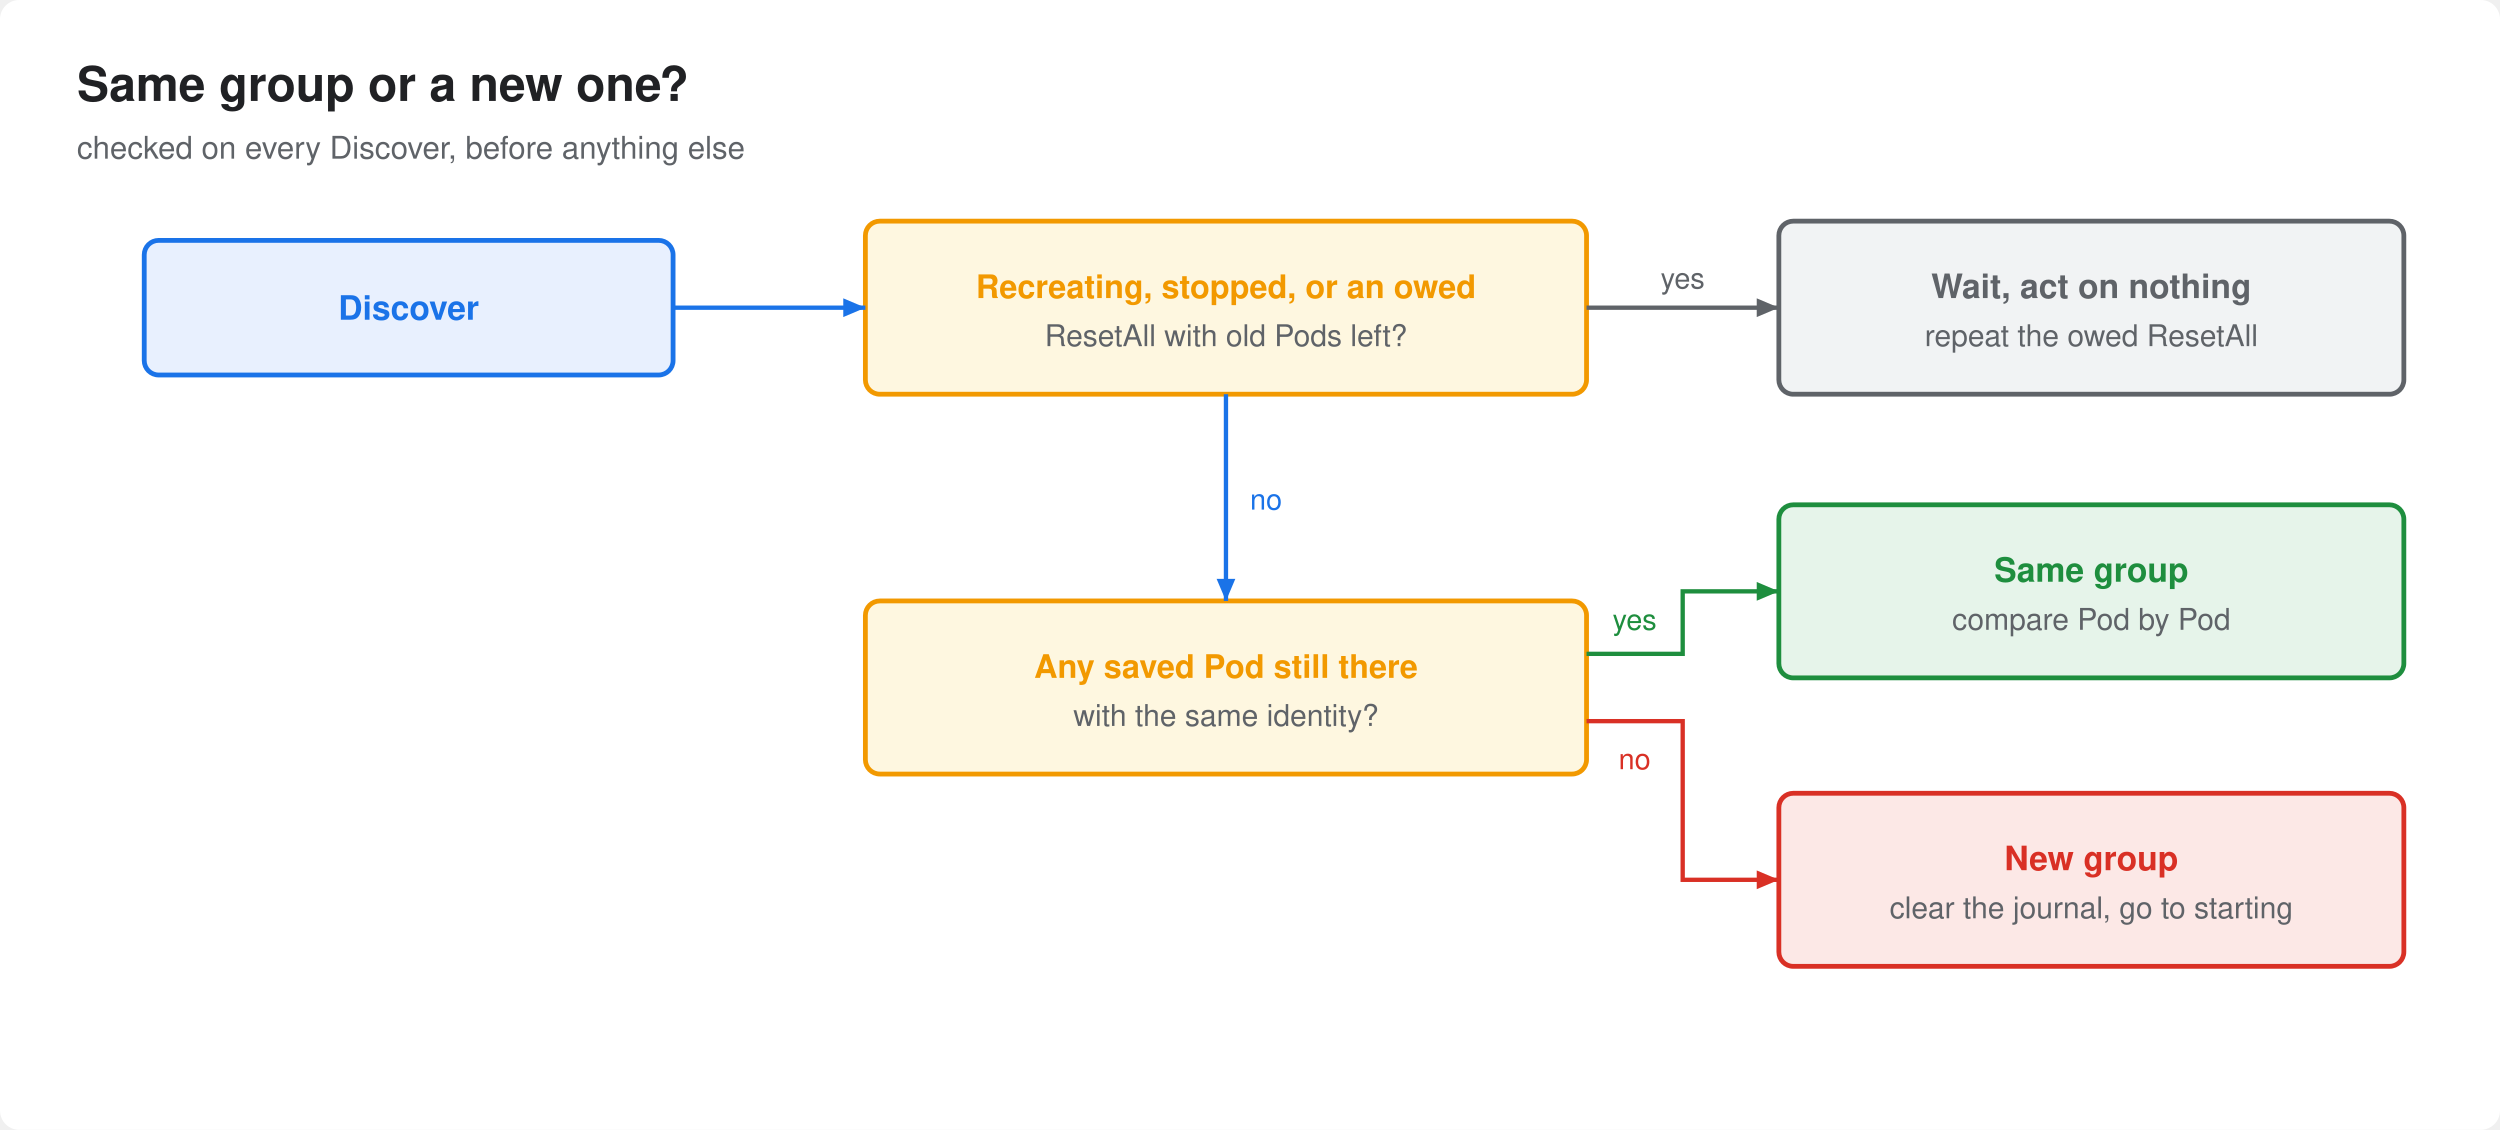
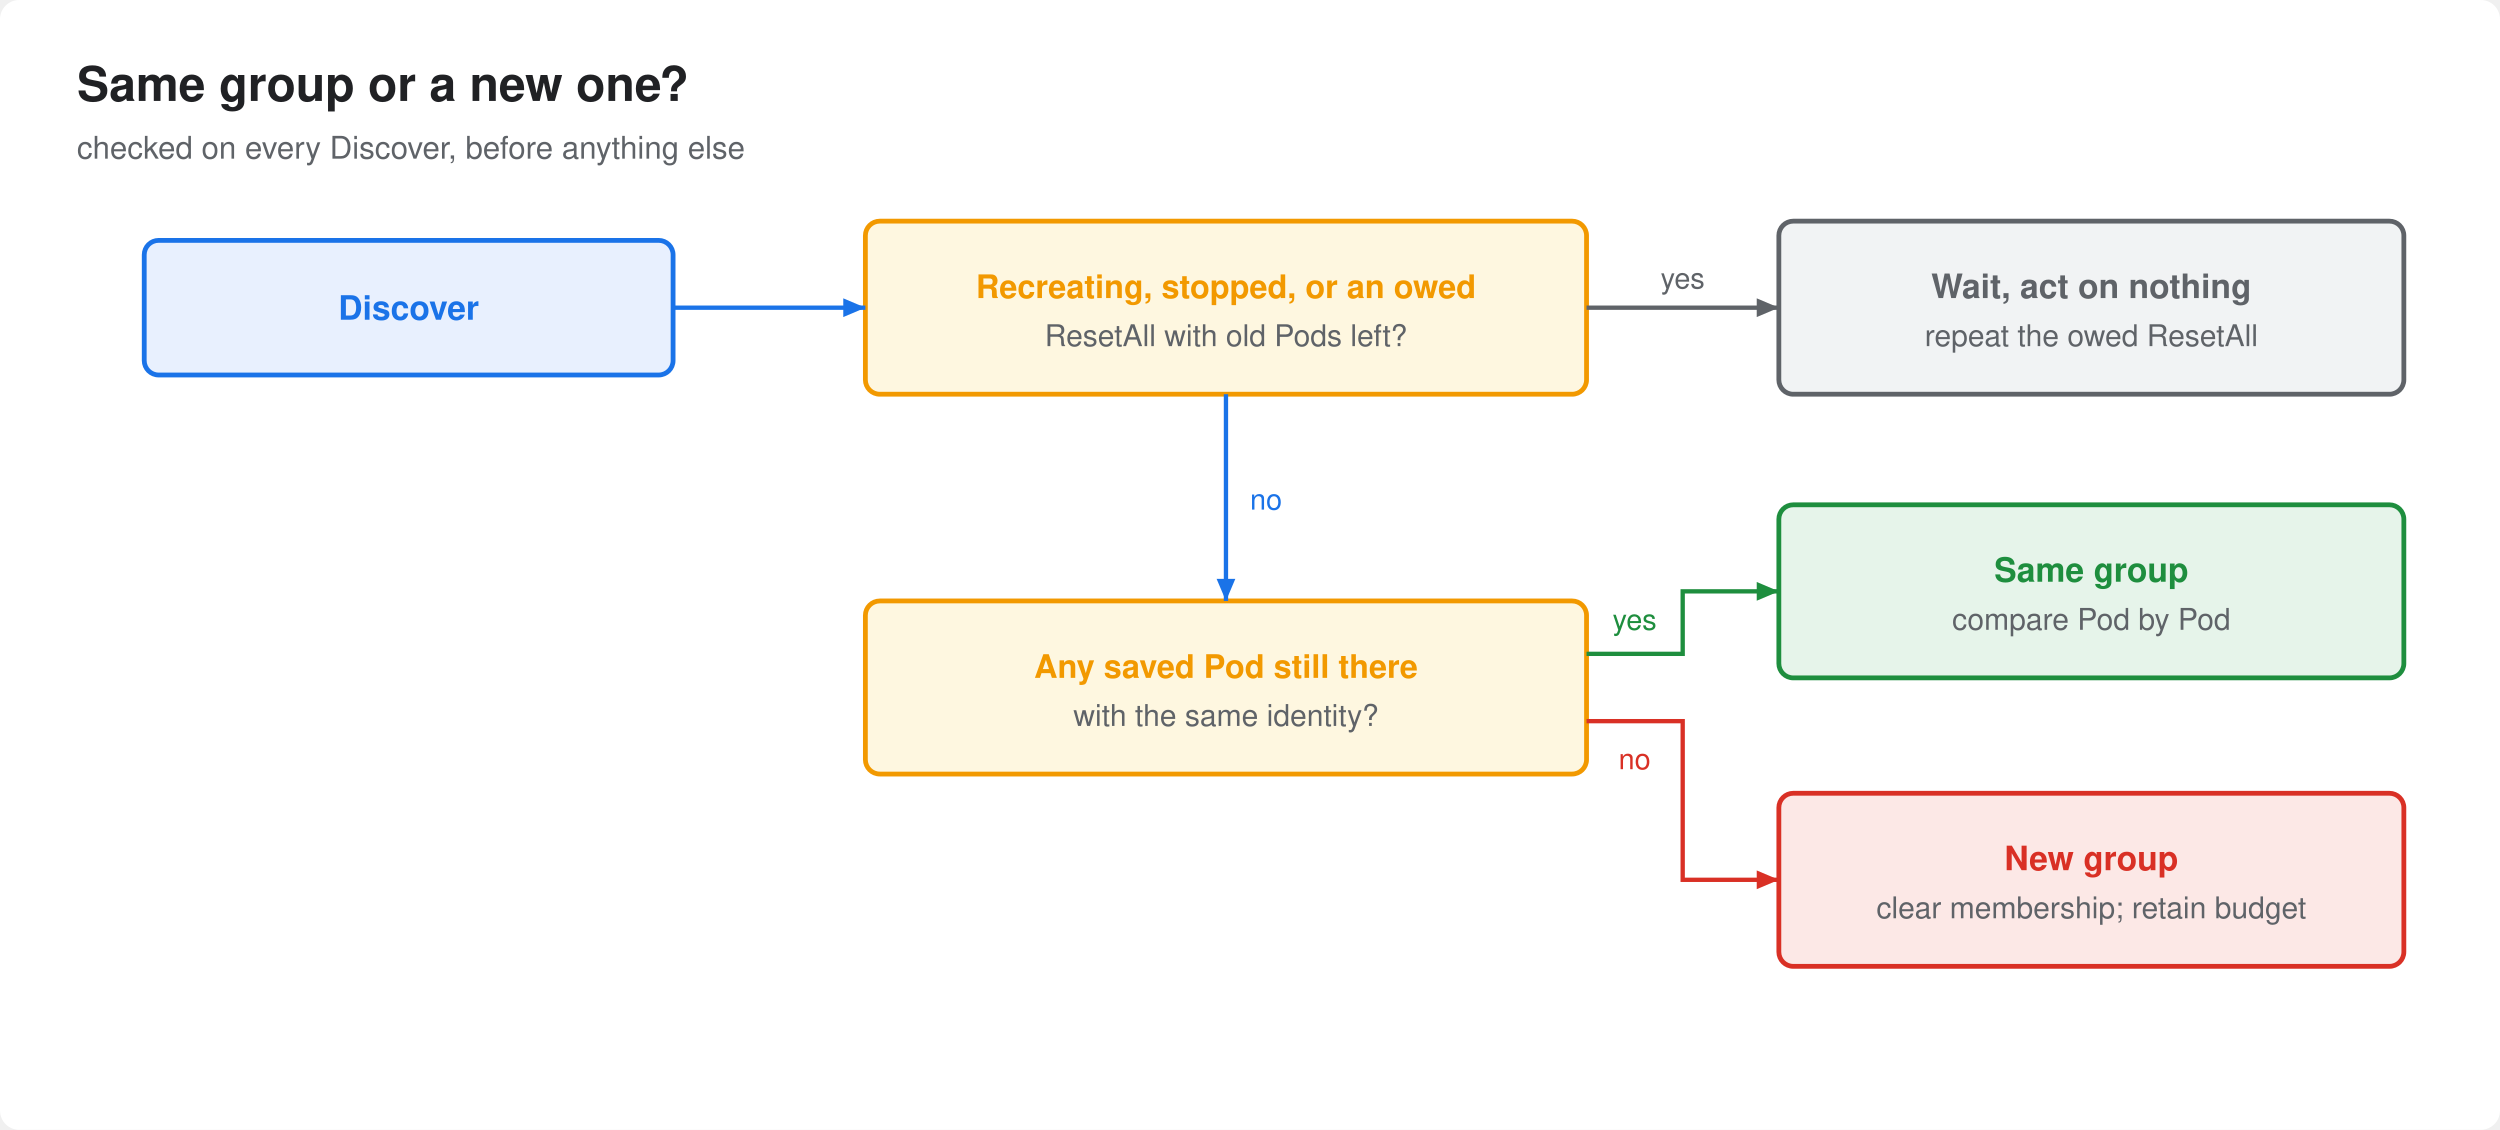
<svg xmlns="http://www.w3.org/2000/svg" width="1040" height="470" viewBox="0 0 1040 470" font-family="-apple-system, 'Segoe UI', Helvetica, Arial, sans-serif">
  <rect width="100%" height="100%" rx="8" fill="#ffffff" />
  <text x="32.0" y="42.0" font-size="20" fill="#202124" text-anchor="start" font-weight="700" xml:space="preserve">Same group or a new one?</text>
  <text x="32.0" y="66.0" font-size="13" fill="#5f6368" text-anchor="start" xml:space="preserve">checked on every Discover, before anything else</text>
  <rect x="60.0" y="100.0" width="220.0" height="56.0" rx="6" fill="#e8f0fe" stroke="#1a73e8" stroke-width="2" />
  <text x="170.0" y="133.0" font-size="14" fill="#1a73e8" text-anchor="middle" font-weight="700" xml:space="preserve">Discover</text>
  <rect x="360.0" y="92.0" width="300.0" height="72.0" rx="6" fill="#fef7e0" stroke="#f29900" stroke-width="2" />
  <text x="510.0" y="124.0" font-size="13.5" fill="#f29900" text-anchor="middle" font-weight="700" xml:space="preserve">Recreating, stopped, or an owed</text>
  <text x="510.0" y="144.0" font-size="12.5" fill="#5f6368" text-anchor="middle" xml:space="preserve">ResetAll with old Pods left?</text>
  <rect x="740.0" y="92.0" width="260.0" height="72.0" rx="6" fill="#f1f3f4" stroke="#5f6368" stroke-width="2" />
  <text x="870.0" y="124.0" font-size="14" fill="#5f6368" text-anchor="middle" font-weight="700" xml:space="preserve">Wait, act on nothing</text>
  <text x="870.0" y="144.0" font-size="12.5" fill="#5f6368" text-anchor="middle" xml:space="preserve">repeat the owed ResetAll</text>
  <rect x="360.0" y="250.0" width="300.0" height="72.0" rx="6" fill="#fef7e0" stroke="#f29900" stroke-width="2" />
  <text x="510.0" y="282.0" font-size="13.5" fill="#f29900" text-anchor="middle" font-weight="700" xml:space="preserve">Any saved Pod still there</text>
  <text x="510.0" y="302.0" font-size="12.5" fill="#5f6368" text-anchor="middle" xml:space="preserve">with the same identity?</text>
  <rect x="740.0" y="210.0" width="260.0" height="72.0" rx="6" fill="#e6f4ea" stroke="#1e8e3e" stroke-width="2" />
  <text x="870.0" y="242.0" font-size="14" fill="#1e8e3e" text-anchor="middle" font-weight="700" xml:space="preserve">Same group</text>
  <text x="870.0" y="262.0" font-size="12.5" fill="#5f6368" text-anchor="middle" xml:space="preserve">compare Pod by Pod</text>
  <rect x="740.0" y="330.0" width="260.0" height="72.0" rx="6" fill="#fce8e6" stroke="#d93025" stroke-width="2" />
  <text x="870.0" y="362.0" font-size="14" fill="#d93025" text-anchor="middle" font-weight="700" xml:space="preserve">New group</text>
-   <text x="870.0" y="382.0" font-size="12.5" fill="#5f6368" text-anchor="middle" xml:space="preserve">clear the journal, go to starting</text>
+   <text x="870.0" y="382.0" font-size="12.5" fill="#5f6368" text-anchor="middle" xml:space="preserve">clear membership; retain budget</text>
  <path d="M 280.0 128.0 L 360.0 128.0" fill="none" stroke="#1a73e8" stroke-width="1.8" />
  <polygon points="360.0,128.0 350.8,131.9 350.8,124.1" fill="#1a73e8" />
  <path d="M 660.0 128.0 L 740.0 128.0" fill="none" stroke="#5f6368" stroke-width="1.8" />
  <polygon points="740.0,128.0 730.8,131.9 730.8,124.1" fill="#5f6368" />
  <text x="700.0" y="120.0" font-size="12" fill="#5f6368" text-anchor="middle" xml:space="preserve">yes</text>
  <path d="M 510.0 164.0 L 510.0 250.0" fill="none" stroke="#1a73e8" stroke-width="1.8" />
  <polygon points="510.0,250.0 506.1,240.8 513.9,240.8" fill="#1a73e8" />
  <text x="520.0" y="212.0" font-size="12" fill="#1a73e8" text-anchor="start" xml:space="preserve">no</text>
  <path d="M 660.0 272.0 L 700.0 272.0 L 700.0 246.0 L 740.0 246.0" fill="none" stroke="#1e8e3e" stroke-width="1.8" />
  <polygon points="740.0,246.0 730.8,249.9 730.8,242.1" fill="#1e8e3e" />
  <text x="680.0" y="262.0" font-size="12" fill="#1e8e3e" text-anchor="middle" xml:space="preserve">yes</text>
  <path d="M 660.0 300.0 L 700.0 300.0 L 700.0 366.0 L 740.0 366.0" fill="none" stroke="#d93025" stroke-width="1.8" />
  <polygon points="740.0,366.0 730.8,369.9 730.8,362.1" fill="#d93025" />
  <text x="680.0" y="320.0" font-size="12" fill="#d93025" text-anchor="middle" xml:space="preserve">no</text>
</svg>
